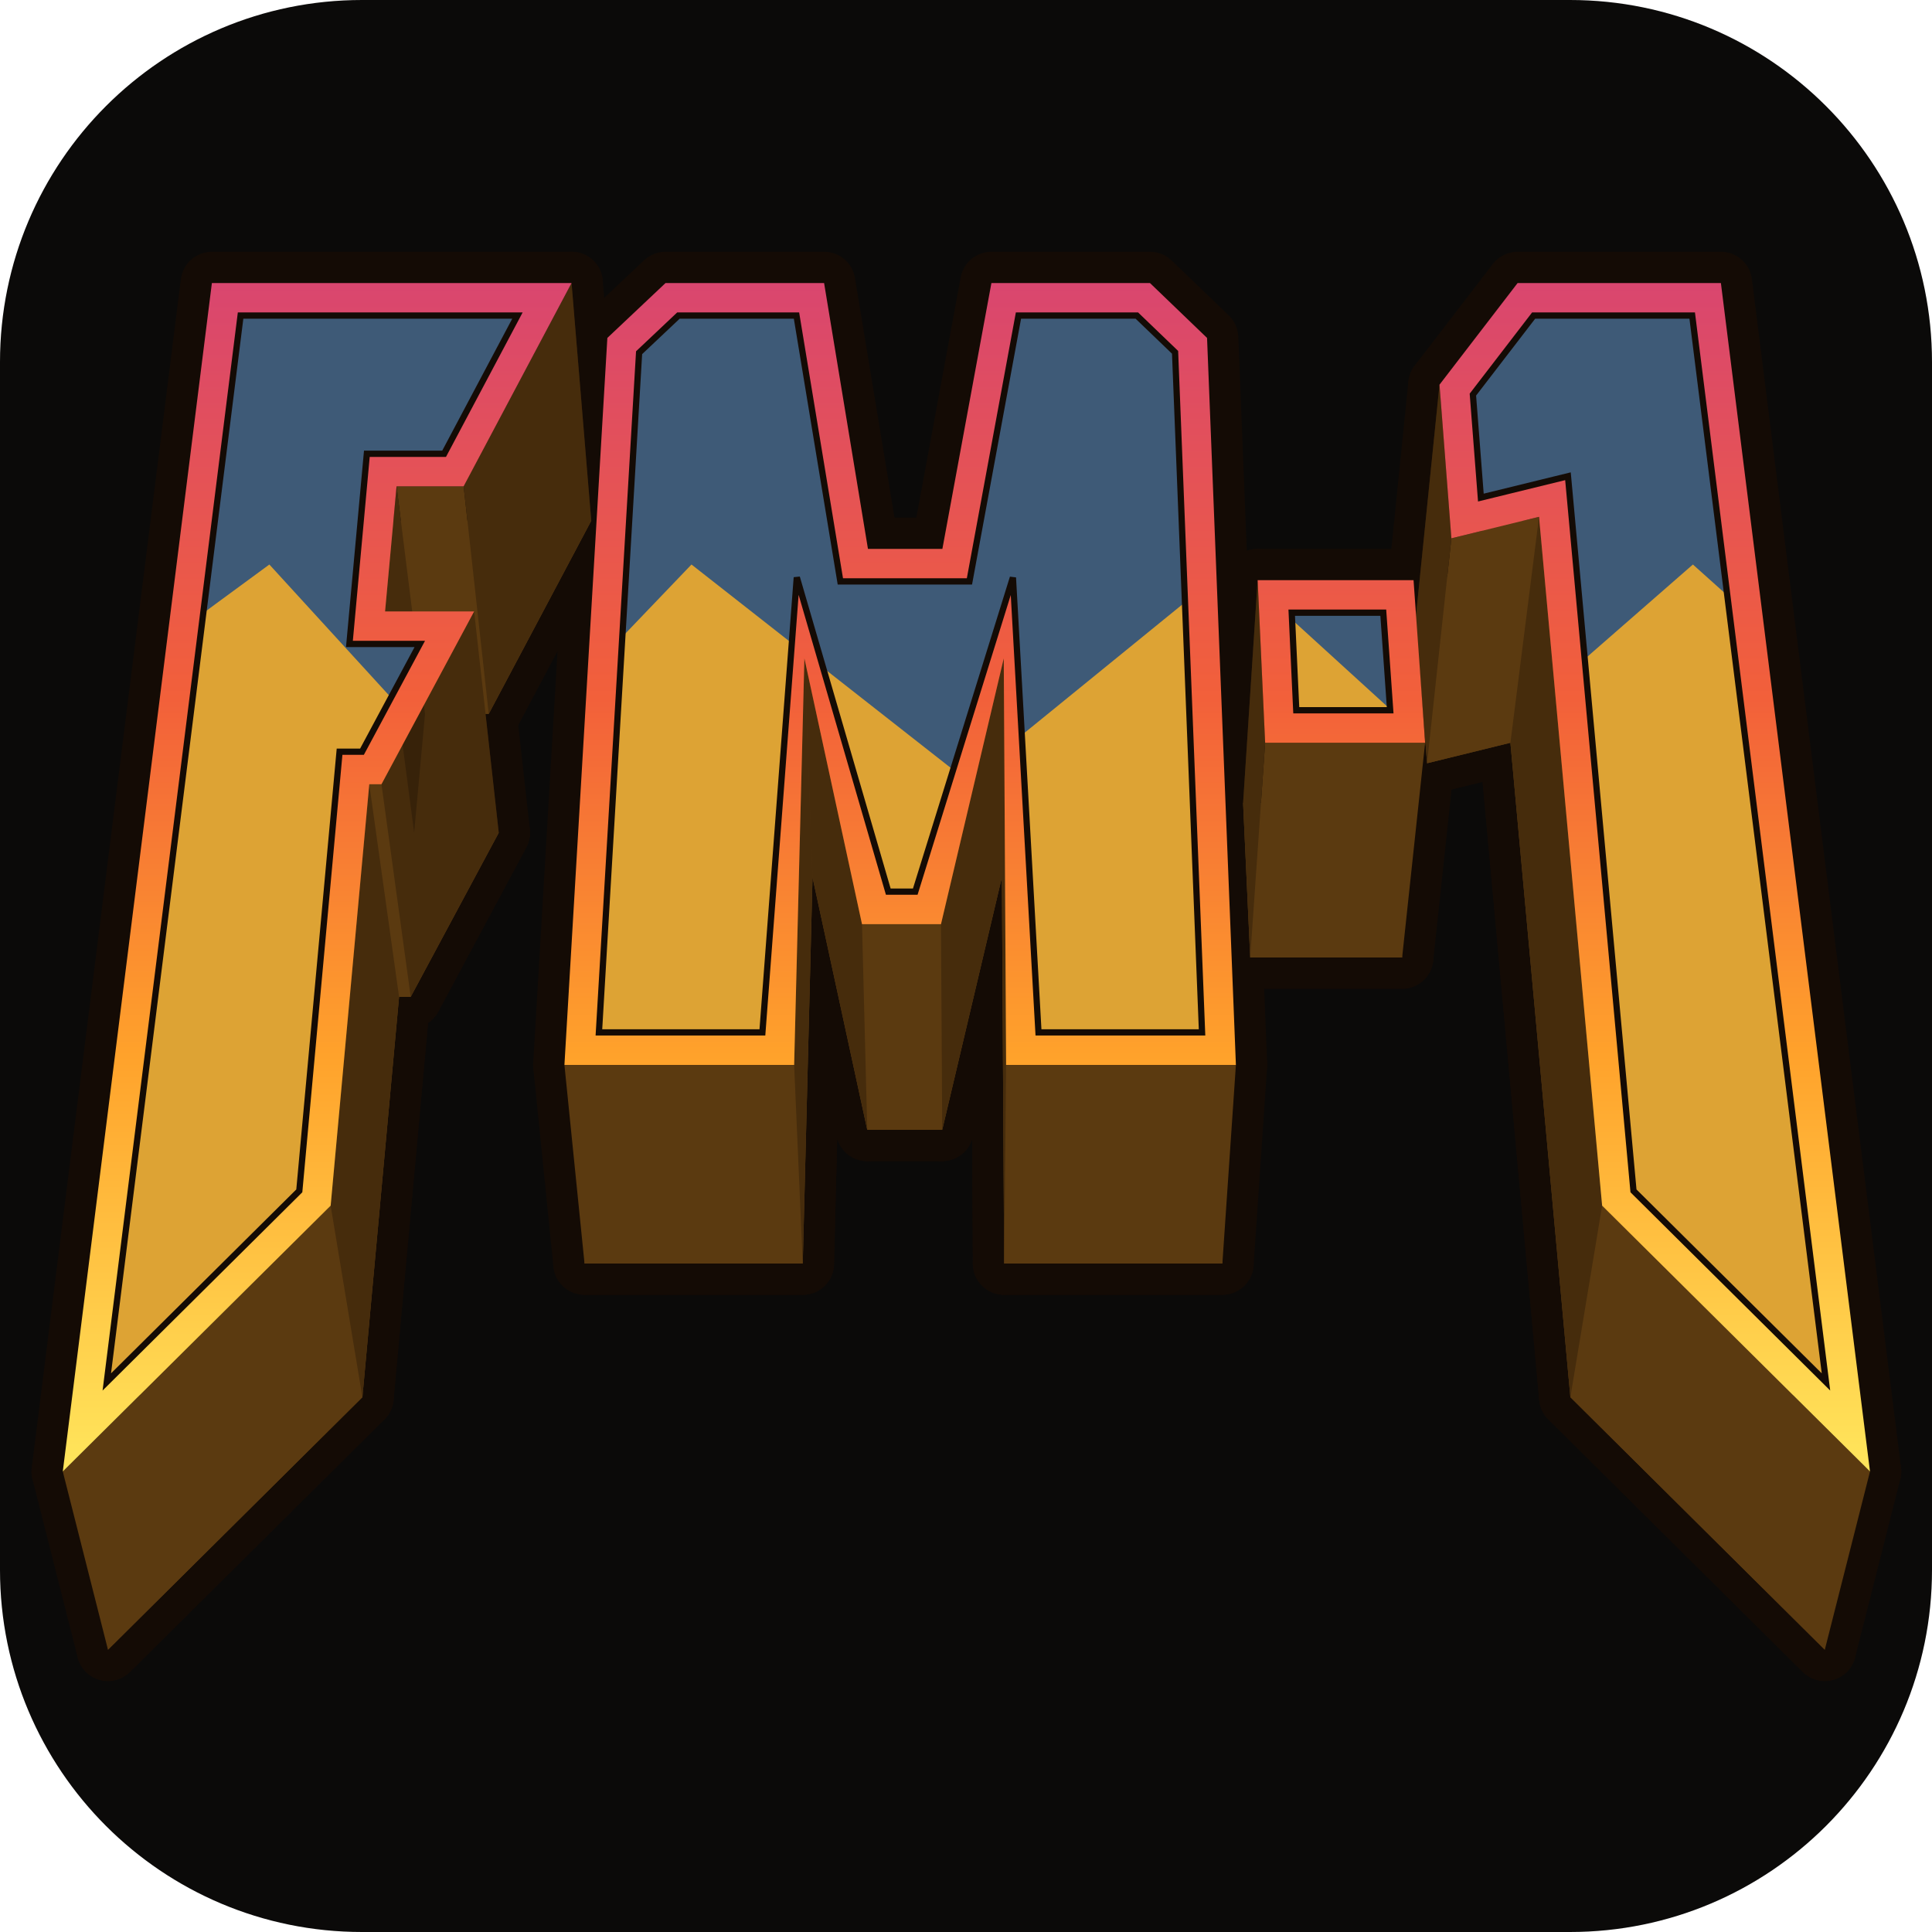
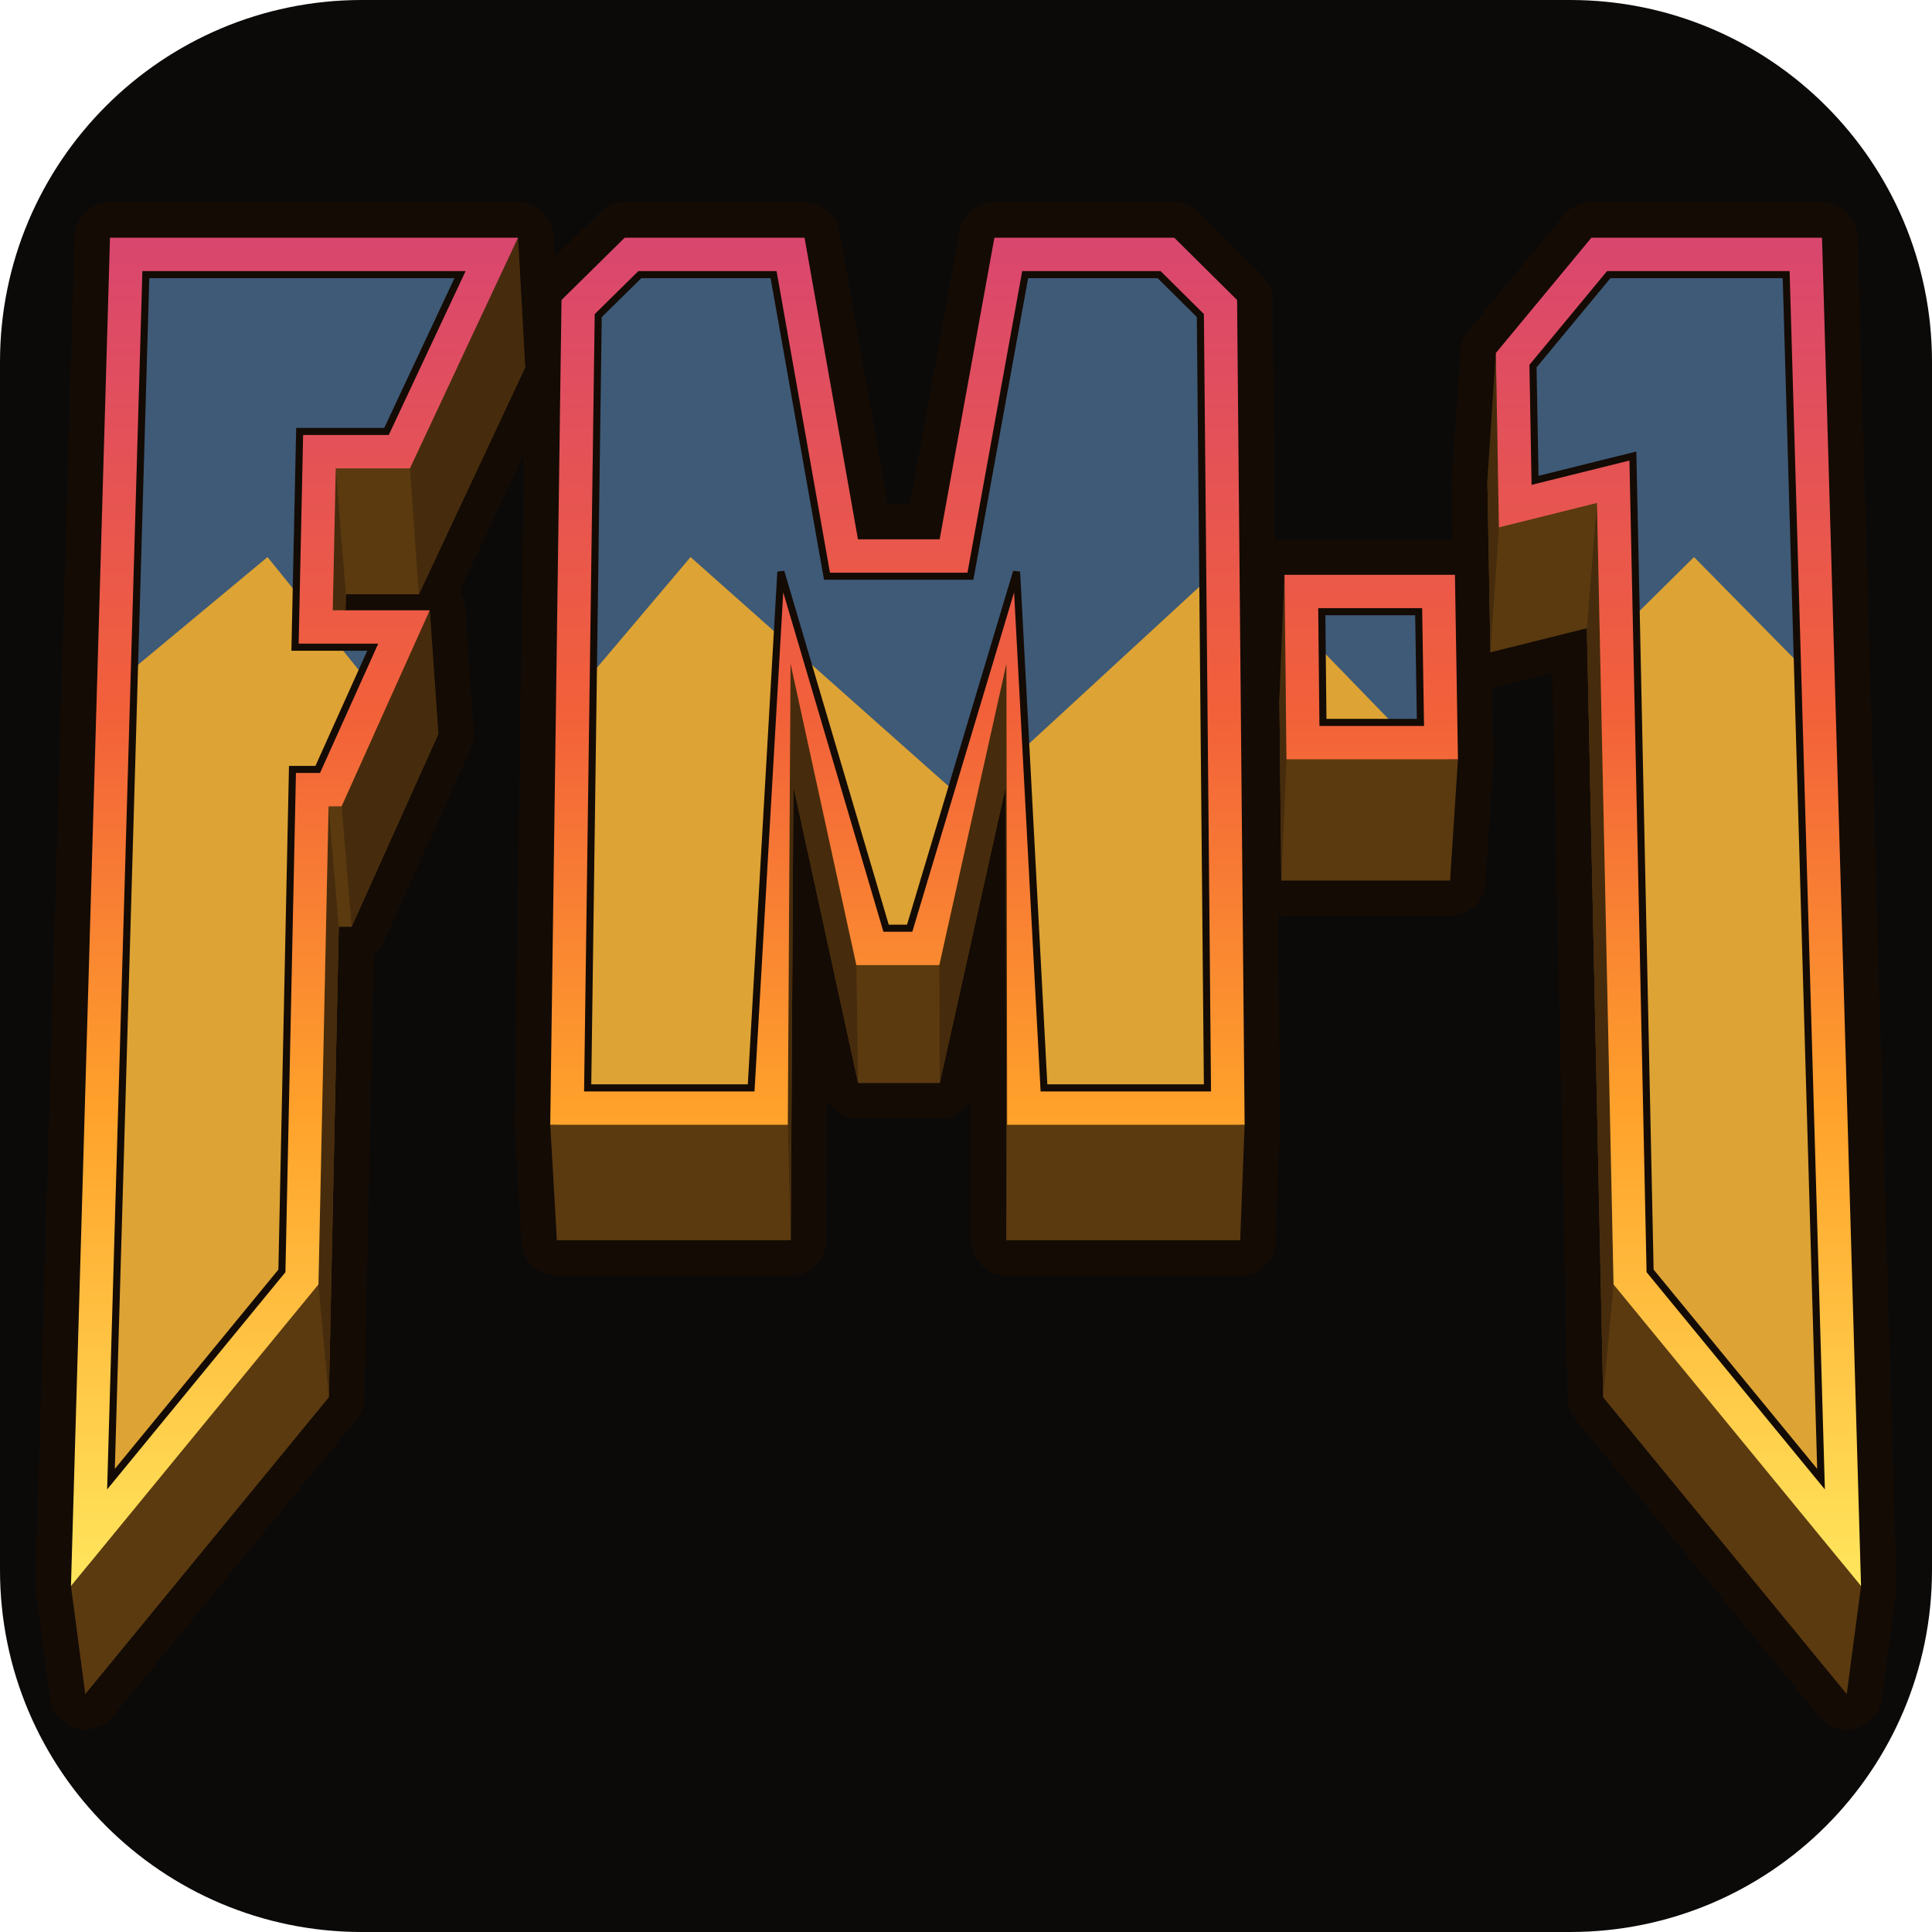
- <svg xmlns="http://www.w3.org/2000/svg" viewBox="-27.1 -36.2 247.1 247.1">
+ <svg xmlns="http://www.w3.org/2000/svg" viewBox="-12.4 -26.8 217.8 217.8">
  <defs>
    <linearGradient id="rim" gradientUnits="userSpaceOnUse" x1="0" y1="0" x2="0" y2="152">
      <stop offset="0" stop-color="#d9466f" />
      <stop offset="0.35" stop-color="#f2603a" />
      <stop offset="0.65" stop-color="#ffa22b" />
      <stop offset="1" stop-color="#ffe65c" />
    </linearGradient>
    <clipPath id="sky">
-       <path d="M-29.07,-400.00L-29.07,62.74L7.35,36.00L33.72,64.84L61.34,36.00L96.50,63.58L130.40,36.00L159.28,62.32L189.42,36.00L222.07,65.26L222.07,-400.00Z" />
+       <path d="M-14.40,-400.00L-14.40,62.74L17.76,36.00L41.05,64.84L65.45,36.00L96.50,63.58L126.44,36.00L151.95,62.32L178.57,36.00L207.40,65.26L207.40,-400.00Z" />
    </clipPath>
  </defs>
-   <rect x="-27.1" y="-36.2" width="247.1" height="247.1" rx="46.3" fill="#0b0a09" />
+   <rect x="-12.4" y="-26.8" width="217.8" height="217.8" rx="40.8" fill="#0b0a09" />
  <g fill="#140b05" stroke="#140b05" stroke-width="8" stroke-linejoin="round">
-     <path d="M0.00,0.00L46.00,0.00L32.20,26.00L23.62,26.00L22.15,42.00L33.54,42.00L21.69,64.10L20.13,64.10L15.19,118.00L-19.07,152.00Z" />
-     <path d="M4.83,30.40L48.52,30.40L35.41,55.10L27.26,55.10L25.87,70.30L36.69,70.30L25.43,91.29L23.94,91.29L19.25,142.50L-13.29,174.80Z" />
-     <path d="M46.00,0.00L32.20,26.00L35.41,55.10L48.52,30.40Z" />
-     <path d="M32.20,26.00L23.62,26.00L27.26,55.10L35.41,55.10Z" />
-     <path d="M23.62,26.00L22.15,42.00L25.87,70.30L27.26,55.10Z" />
-     <path d="M33.54,42.00L21.69,64.10L25.43,91.29L36.69,70.30Z" />
-     <path d="M21.69,64.10L20.13,64.10L23.94,91.29L25.43,91.29Z" />
-     <path d="M20.13,64.10L15.19,118.00L19.25,142.50L23.94,91.29Z" />
-     <path d="M15.19,118.00L-19.07,152.00L-13.29,174.80L19.25,142.50Z" />
-     <path d="M50.58,7.02L58.02,0.00L78.30,0.00L83.91,34.00L93.43,34.00L99.70,0.00L119.98,0.00L127.28,7.02L130.97,100.00L101.58,100.00L101.28,48.00L93.25,82.00L83.15,82.00L75.78,48.00L74.47,100.00L45.09,100.00Z" />
-     <path d="M52.88,37.07L59.94,30.40L79.21,30.40L84.54,62.70L93.58,62.70L99.54,30.40L118.81,30.40L125.74,37.07L129.24,125.40L101.33,125.40L101.04,76.00L93.41,108.30L83.82,108.30L76.82,76.00L75.57,125.40L47.66,125.40Z" />
-     <path d="M130.97,100.00L101.58,100.00L101.33,125.40L129.24,125.40Z" />
-     <path d="M101.58,100.00L101.28,48.00L101.04,76.00L101.33,125.40Z" />
-     <path d="M101.28,48.00L93.25,82.00L93.41,108.30L101.04,76.00Z" />
-     <path d="M93.25,82.00L83.15,82.00L83.82,108.30L93.41,108.30Z" />
-     <path d="M83.15,82.00L75.78,48.00L76.82,76.00L83.82,108.30Z" />
-     <path d="M75.78,48.00L74.47,100.00L75.57,125.40L76.82,76.00Z" />
-     <path d="M74.47,100.00L45.09,100.00L47.66,125.40L75.57,125.40Z" />
-     <path d="M133.75,38.00L153.69,38.00L155.17,58.80L134.71,58.80Z" />
-     <path d="M131.89,66.50L150.83,66.50L152.23,86.26L132.80,86.26Z" />
-     <path d="M155.17,58.80L134.71,58.80L132.80,86.26L152.23,86.26Z" />
-     <path d="M134.71,58.80L133.75,38.00L131.89,66.50L132.80,86.26Z" />
-     <path d="M167.00,0.00L193.00,0.00L212.07,152.00L177.81,118.00L169.74,29.90L158.53,32.65L157.01,13.00Z" />
-     <path d="M163.47,30.40L188.18,30.40L206.29,174.80L173.75,142.50L166.08,58.80L155.42,61.42L153.98,42.75Z" />
-     <path d="M212.07,152.00L177.81,118.00L173.75,142.50L206.29,174.80Z" />
-     <path d="M177.81,118.00L169.74,29.90L166.08,58.80L173.75,142.50Z" />
-     <path d="M169.74,29.90L158.53,32.65L155.42,61.42L166.08,58.80Z" />
-     <path d="M158.53,32.65L157.01,13.00L153.98,42.75L155.42,61.42Z" />
+     <path d="M0.00,0.00L46.00,0.00L33.81,26.00L25.45,26.00L25.11,42.00L36.05,42.00L26.11,64.10L24.64,64.10L23.50,118.00L-4.40,152.00Z" />
+     <path d="M1.54,14.59L46.81,14.59L34.82,40.18L26.59,40.18L26.25,55.92L37.02,55.92L27.24,77.67L25.79,77.67L24.67,130.70L-2.79,164.16Z" />
+     <path d="M46.00,0.00L33.81,26.00L34.82,40.18L46.81,14.59Z" />
+     <path d="M33.81,26.00L25.45,26.00L26.59,40.18L34.82,40.18Z" />
+     <path d="M25.45,26.00L25.11,42.00L26.25,55.92L26.59,40.18Z" />
+     <path d="M36.05,42.00L26.11,64.10L27.24,77.67L37.02,55.92Z" />
+     <path d="M26.11,64.10L24.64,64.10L25.79,77.67L27.24,77.67Z" />
+     <path d="M24.64,64.10L23.50,118.00L24.67,130.70L25.79,77.67Z" />
+     <path d="M23.50,118.00L-4.40,152.00L-2.79,164.16L24.67,130.70Z" />
+     <path d="M50.90,7.02L58.02,0.00L78.30,0.00L84.32,34.00L93.53,34.00L99.70,0.00L119.98,0.00L127.06,7.02L127.91,100.00L101.14,100.00L101.06,48.00L93.49,82.00L84.14,82.00L76.72,48.00L76.41,100.00L49.63,100.00Z" />
+     <path d="M51.63,21.50L58.64,14.59L78.59,14.59L84.51,48.05L93.58,48.05L99.65,14.59L119.60,14.59L126.58,21.50L127.41,112.99L101.06,112.99L100.99,61.82L93.54,95.28L84.34,95.28L77.04,61.82L76.74,112.99L50.38,112.99Z" />
+     <path d="M127.91,100.00L101.14,100.00L101.06,112.99L127.41,112.99Z" />
+     <path d="M101.14,100.00L101.06,48.00L100.99,61.82L101.06,112.99Z" />
+     <path d="M101.06,48.00L93.49,82.00L93.54,95.28L100.99,61.82Z" />
+     <path d="M93.49,82.00L84.14,82.00L84.34,95.28L93.54,95.28Z" />
+     <path d="M84.14,82.00L76.72,48.00L77.04,61.82L84.34,95.28Z" />
+     <path d="M76.72,48.00L76.41,100.00L76.74,112.99L77.04,61.82Z" />
+     <path d="M76.41,100.00L49.63,100.00L50.38,112.99L76.74,112.99Z" />
+     <path d="M132.40,38.00L151.62,38.00L151.96,58.80L132.63,58.80Z" />
+     <path d="M131.83,51.98L150.74,51.98L151.07,72.45L132.05,72.45Z" />
+     <path d="M151.96,58.80L132.63,58.80L132.05,72.45L151.07,72.45Z" />
+     <path d="M132.63,58.80L132.40,38.00L131.83,51.98L132.05,72.45Z" />
+     <path d="M167.00,0.00L193.00,0.00L197.40,152.00L169.50,118.00L167.63,29.90L156.58,32.65L156.23,13.00Z" />
+     <path d="M165.87,14.59L191.46,14.59L195.79,164.16L168.33,130.70L166.49,44.01L155.62,46.72L155.28,27.38Z" />
+     <path d="M197.40,152.00L169.50,118.00L168.33,130.70L195.79,164.16Z" />
+     <path d="M169.50,118.00L167.63,29.90L166.49,44.01L168.33,130.70Z" />
+     <path d="M167.63,29.90L156.58,32.65L155.62,46.72L166.49,44.01Z" />
+     <path d="M156.58,32.65L156.23,13.00L155.28,27.38L155.62,46.72Z" />
  </g>
  <g>
    <g fill="#5b3a10">
-       <path d="M4.83,30.40L48.52,30.40L35.41,55.10L27.26,55.10L25.87,70.30L36.69,70.30L25.43,91.29L23.94,91.29L19.25,142.50L-13.29,174.80Z" />
-       <path d="M46.00,0.00L32.20,26.00L35.41,55.10L48.52,30.40Z" />
-       <path d="M32.20,26.00L23.62,26.00L27.26,55.10L35.41,55.10Z" />
-       <path d="M23.62,26.00L22.15,42.00L25.87,70.30L27.26,55.10Z" />
-       <path d="M33.54,42.00L21.69,64.10L25.43,91.29L36.69,70.30Z" />
-       <path d="M21.69,64.10L20.13,64.10L23.94,91.29L25.43,91.29Z" />
-       <path d="M20.13,64.10L15.19,118.00L19.25,142.50L23.94,91.29Z" />
-       <path d="M15.19,118.00L-19.07,152.00L-13.29,174.80L19.25,142.50Z" />
-       <path d="M52.88,37.07L59.94,30.40L79.21,30.40L84.54,62.70L93.58,62.70L99.54,30.40L118.81,30.40L125.74,37.07L129.24,125.40L101.33,125.40L101.04,76.00L93.41,108.30L83.82,108.30L76.82,76.00L75.57,125.40L47.66,125.40Z" />
-       <path d="M130.97,100.00L101.58,100.00L101.33,125.40L129.24,125.40Z" />
-       <path d="M101.58,100.00L101.28,48.00L101.04,76.00L101.33,125.40Z" />
-       <path d="M101.28,48.00L93.25,82.00L93.41,108.30L101.04,76.00Z" />
-       <path d="M93.25,82.00L83.15,82.00L83.82,108.30L93.41,108.30Z" />
-       <path d="M83.15,82.00L75.78,48.00L76.82,76.00L83.82,108.30Z" />
-       <path d="M75.78,48.00L74.47,100.00L75.57,125.40L76.82,76.00Z" />
-       <path d="M74.47,100.00L45.09,100.00L47.66,125.40L75.57,125.40Z" />
-       <path d="M131.89,66.50L150.83,66.50L152.23,86.26L132.80,86.26Z" />
-       <path d="M155.17,58.80L134.71,58.80L132.80,86.26L152.23,86.26Z" />
-       <path d="M134.71,58.80L133.75,38.00L131.89,66.50L132.80,86.26Z" />
-       <path d="M163.47,30.40L188.18,30.40L206.29,174.80L173.75,142.50L166.08,58.80L155.42,61.42L153.98,42.75Z" />
-       <path d="M212.07,152.00L177.81,118.00L173.75,142.50L206.29,174.80Z" />
-       <path d="M177.81,118.00L169.74,29.90L166.08,58.80L173.75,142.50Z" />
-       <path d="M169.74,29.90L158.53,32.65L155.42,61.42L166.08,58.80Z" />
-       <path d="M158.53,32.65L157.01,13.00L153.98,42.75L155.42,61.42Z" />
+       <path d="M1.54,14.59L46.81,14.59L34.82,40.18L26.59,40.18L26.25,55.92L37.02,55.92L27.24,77.67L25.79,77.67L24.67,130.70L-2.79,164.16Z" />
+       <path d="M46.00,0.00L33.81,26.00L34.82,40.18L46.81,14.59Z" />
+       <path d="M33.81,26.00L25.45,26.00L26.59,40.18L34.82,40.18Z" />
+       <path d="M25.45,26.00L25.11,42.00L26.25,55.92L26.59,40.18Z" />
+       <path d="M36.05,42.00L26.11,64.10L27.24,77.67L37.02,55.92Z" />
+       <path d="M26.11,64.10L24.64,64.10L25.79,77.67L27.24,77.67Z" />
+       <path d="M24.64,64.10L23.50,118.00L24.67,130.70L25.79,77.67Z" />
+       <path d="M23.50,118.00L-4.40,152.00L-2.79,164.16L24.67,130.70Z" />
+       <path d="M51.63,21.50L58.64,14.59L78.59,14.59L84.51,48.05L93.58,48.05L99.65,14.59L119.60,14.59L126.58,21.50L127.41,112.99L101.06,112.99L100.99,61.82L93.54,95.28L84.34,95.28L77.04,61.82L76.74,112.99L50.38,112.99Z" />
+       <path d="M127.91,100.00L101.14,100.00L101.06,112.99L127.41,112.99Z" />
+       <path d="M101.14,100.00L101.06,48.00L100.99,61.82L101.06,112.99Z" />
+       <path d="M101.06,48.00L93.49,82.00L93.54,95.28L100.99,61.82Z" />
+       <path d="M93.49,82.00L84.14,82.00L84.34,95.28L93.54,95.28Z" />
+       <path d="M84.14,82.00L76.72,48.00L77.04,61.82L84.34,95.28Z" />
+       <path d="M76.72,48.00L76.41,100.00L76.74,112.99L77.04,61.82Z" />
+       <path d="M76.41,100.00L49.63,100.00L50.38,112.99L76.74,112.99Z" />
+       <path d="M131.83,51.98L150.74,51.98L151.07,72.45L132.05,72.45Z" />
+       <path d="M151.96,58.80L132.63,58.80L132.05,72.45L151.07,72.45Z" />
+       <path d="M132.63,58.80L132.40,38.00L131.83,51.98L132.05,72.45Z" />
+       <path d="M165.87,14.59L191.46,14.59L195.79,164.16L168.33,130.70L166.49,44.01L155.62,46.72L155.28,27.38Z" />
+       <path d="M197.40,152.00L169.50,118.00L168.33,130.70L195.79,164.16Z" />
+       <path d="M169.50,118.00L167.63,29.90L166.49,44.01L168.33,130.70Z" />
+       <path d="M167.63,29.90L156.58,32.65L155.62,46.72L166.49,44.01Z" />
+       <path d="M156.58,32.65L156.23,13.00L155.28,27.38L155.62,46.72Z" />
    </g>
-     <path d="M46.00,0.00L32.20,26.00L35.41,55.10L48.52,30.40Z" fill="#140b05" fill-opacity="0.3" />
-     <path d="M23.62,26.00L22.15,42.00L25.87,70.30L27.26,55.10Z" fill="#140b05" fill-opacity="0.3" />
-     <path d="M33.54,42.00L21.69,64.10L25.43,91.29L36.69,70.30Z" fill="#140b05" fill-opacity="0.3" />
-     <path d="M20.13,64.10L15.19,118.00L19.25,142.50L23.94,91.29Z" fill="#140b05" fill-opacity="0.3" />
-     <path d="M101.58,100.00L101.28,48.00L101.04,76.00L101.33,125.40Z" fill="#140b05" fill-opacity="0.3" />
-     <path d="M101.28,48.00L93.25,82.00L93.41,108.30L101.04,76.00Z" fill="#140b05" fill-opacity="0.3" />
-     <path d="M83.15,82.00L75.78,48.00L76.82,76.00L83.82,108.30Z" fill="#140b05" fill-opacity="0.3" />
-     <path d="M75.78,48.00L74.47,100.00L75.57,125.40L76.82,76.00Z" fill="#140b05" fill-opacity="0.3" />
-     <path d="M134.71,58.80L133.75,38.00L131.89,66.50L132.80,86.26Z" fill="#140b05" fill-opacity="0.3" />
-     <path d="M177.81,118.00L169.74,29.90L166.08,58.80L173.75,142.50Z" fill="#140b05" fill-opacity="0.3" />
-     <path d="M158.53,32.65L157.01,13.00L153.98,42.75L155.42,61.42Z" fill="#140b05" fill-opacity="0.3" />
+     <path d="M46.00,0.00L33.81,26.00L34.82,40.18L46.81,14.59Z" fill="#140b05" fill-opacity="0.3" />
+     <path d="M25.45,26.00L25.11,42.00L26.25,55.92L26.59,40.18Z" fill="#140b05" fill-opacity="0.3" />
+     <path d="M36.05,42.00L26.11,64.10L27.24,77.67L37.02,55.92Z" fill="#140b05" fill-opacity="0.3" />
+     <path d="M24.64,64.10L23.50,118.00L24.67,130.70L25.79,77.67Z" fill="#140b05" fill-opacity="0.3" />
+     <path d="M101.14,100.00L101.06,48.00L100.99,61.82L101.06,112.99Z" fill="#140b05" fill-opacity="0.3" />
+     <path d="M101.06,48.00L93.49,82.00L93.54,95.28L100.99,61.82Z" fill="#140b05" fill-opacity="0.3" />
+     <path d="M84.14,82.00L76.72,48.00L77.04,61.82L84.34,95.28Z" fill="#140b05" fill-opacity="0.3" />
+     <path d="M76.72,48.00L76.41,100.00L76.74,112.99L77.04,61.82Z" fill="#140b05" fill-opacity="0.3" />
+     <path d="M132.63,58.80L132.40,38.00L131.83,51.98L132.05,72.45Z" fill="#140b05" fill-opacity="0.3" />
+     <path d="M169.50,118.00L167.63,29.90L166.49,44.01L168.33,130.70Z" fill="#140b05" fill-opacity="0.3" />
+     <path d="M156.58,32.65L156.23,13.00L155.28,27.38L155.62,46.72Z" fill="#140b05" fill-opacity="0.3" />
    <g fill="url(#rim)">
-       <path d="M0.00,0.00L46.00,0.00L32.20,26.00L23.62,26.00L22.15,42.00L33.54,42.00L21.69,64.10L20.13,64.10L15.19,118.00L-19.07,152.00Z" />
-       <path d="M50.58,7.02L58.02,0.00L78.30,0.00L83.91,34.00L93.43,34.00L99.70,0.00L119.98,0.00L127.28,7.02L130.97,100.00L101.58,100.00L101.28,48.00L93.25,82.00L83.15,82.00L75.78,48.00L74.47,100.00L45.09,100.00Z" />
-       <path d="M133.75,38.00L153.69,38.00L155.17,58.80L134.71,58.80Z" />
-       <path d="M167.00,0.00L193.00,0.00L212.07,152.00L177.81,118.00L169.74,29.90L158.53,32.65L157.01,13.00Z" />
+       <path d="M0.00,0.00L46.00,0.00L33.81,26.00L25.45,26.00L25.11,42.00L36.05,42.00L26.11,64.10L24.64,64.10L23.50,118.00L-4.40,152.00Z" />
+       <path d="M50.90,7.02L58.02,0.00L78.30,0.00L84.32,34.00L93.53,34.00L99.70,0.00L119.98,0.00L127.06,7.02L127.91,100.00L101.14,100.00L101.06,48.00L93.49,82.00L84.14,82.00L76.72,48.00L76.41,100.00L49.63,100.00Z" />
+       <path d="M132.40,38.00L151.62,38.00L151.96,58.80L132.63,58.80Z" />
+       <path d="M167.00,0.00L193.00,0.00L197.40,152.00L169.50,118.00L167.63,29.90L156.58,32.65L156.23,13.00Z" />
    </g>
    <g fill="#dda334">
-       <path d="M3.67,4.16L39.08,4.16L29.70,21.84L19.82,21.84L17.59,46.16L26.59,46.16L19.20,59.94L16.33,59.94L11.18,116.11L-13.44,140.55Z" />
-       <path d="M54.64,8.91L59.67,4.16L74.77,4.16L80.38,38.16L96.89,38.16L103.16,4.16L118.30,4.16L123.19,8.86L126.64,95.84L105.72,95.84L102.45,37.67L89.96,77.84L86.51,77.84L74.81,37.65L70.41,95.84L49.50,95.84Z" />
-       <path d="M138.11,42.16L149.82,42.16L150.70,54.64L138.69,54.64Z" />
-       <path d="M169.05,4.16L189.33,4.16L206.44,140.55L181.82,116.11L173.44,24.71L162.30,27.44L161.28,14.27Z" />
+       <path d="M4.04,4.16L39.46,4.16L31.17,21.84L21.38,21.84L20.86,46.16L29.62,46.16L23.42,59.94L20.57,59.94L19.38,116.47L0.11,139.95Z" />
+       <path d="M55.04,8.78L59.73,4.16L74.81,4.16L80.83,38.16L97.00,38.16L103.17,4.16L118.27,4.16L122.92,8.77L123.72,95.84L105.29,95.84L102.20,37.66L90.15,77.84L87.49,77.84L75.63,37.66L72.28,95.84L53.85,95.84Z" />
+       <path d="M136.61,42.16L147.53,42.16L147.73,54.64L136.74,54.64Z" />
+       <path d="M168.96,4.16L188.96,4.16L192.89,139.95L173.62,116.47L171.68,24.61L160.65,27.35L160.42,14.47Z" />
    </g>
    <g fill="#3e5a77" clip-path="url(#sky)">
-       <path d="M3.67,4.16L39.08,4.16L29.70,21.84L19.82,21.84L17.59,46.16L26.59,46.16L19.20,59.94L16.33,59.94L11.18,116.11L-13.44,140.55Z" />
-       <path d="M54.64,8.91L59.67,4.16L74.77,4.16L80.38,38.16L96.89,38.16L103.16,4.16L118.30,4.16L123.19,8.86L126.64,95.84L105.72,95.84L102.45,37.67L89.96,77.84L86.51,77.84L74.81,37.65L70.41,95.84L49.50,95.84Z" />
-       <path d="M138.11,42.16L149.82,42.16L150.70,54.64L138.69,54.64Z" />
-       <path d="M169.05,4.16L189.33,4.16L206.44,140.55L181.82,116.11L173.44,24.71L162.30,27.44L161.28,14.27Z" />
+       <path d="M4.04,4.16L39.46,4.16L31.17,21.84L21.38,21.84L20.86,46.16L29.62,46.16L23.42,59.94L20.57,59.94L19.38,116.47L0.11,139.95Z" />
+       <path d="M55.04,8.78L59.73,4.16L74.81,4.16L80.83,38.16L97.00,38.16L103.17,4.16L118.27,4.16L122.92,8.77L123.72,95.84L105.29,95.84L102.20,37.66L90.15,77.84L87.49,77.84L75.63,37.66L72.28,95.84L53.85,95.84Z" />
+       <path d="M136.61,42.16L147.53,42.16L147.73,54.64L136.74,54.64Z" />
+       <path d="M168.96,4.16L188.96,4.16L192.89,139.95L173.62,116.47L171.68,24.61L160.65,27.35L160.42,14.47Z" />
    </g>
    <g fill="none" stroke="#140b05" stroke-width="0.8">
-       <path d="M3.67,4.16L39.08,4.16L29.70,21.84L19.82,21.84L17.59,46.16L26.59,46.16L19.20,59.94L16.33,59.94L11.18,116.11L-13.44,140.55Z" />
-       <path d="M54.64,8.91L59.67,4.16L74.77,4.16L80.38,38.16L96.89,38.16L103.16,4.16L118.30,4.16L123.19,8.86L126.64,95.84L105.72,95.84L102.45,37.67L89.96,77.84L86.51,77.84L74.81,37.65L70.41,95.84L49.50,95.84Z" />
-       <path d="M138.11,42.16L149.82,42.16L150.70,54.64L138.69,54.64Z" />
-       <path d="M169.05,4.16L189.33,4.16L206.44,140.55L181.82,116.11L173.44,24.71L162.30,27.44L161.28,14.27Z" />
+       <path d="M4.04,4.16L39.46,4.16L31.17,21.84L21.38,21.84L20.86,46.16L29.62,46.16L23.42,59.94L20.57,59.94L19.38,116.47L0.11,139.95Z" />
+       <path d="M55.04,8.78L59.73,4.16L74.81,4.16L80.83,38.16L97.00,38.16L103.17,4.16L118.27,4.16L122.92,8.77L123.72,95.84L105.29,95.84L102.20,37.66L90.15,77.84L87.49,77.84L75.63,37.66L72.28,95.84L53.85,95.84Z" />
+       <path d="M136.61,42.16L147.53,42.16L147.73,54.64L136.74,54.64Z" />
+       <path d="M168.96,4.16L188.96,4.16L192.89,139.95L173.62,116.47L171.68,24.61L160.65,27.35L160.42,14.47Z" />
    </g>
  </g>
</svg>
